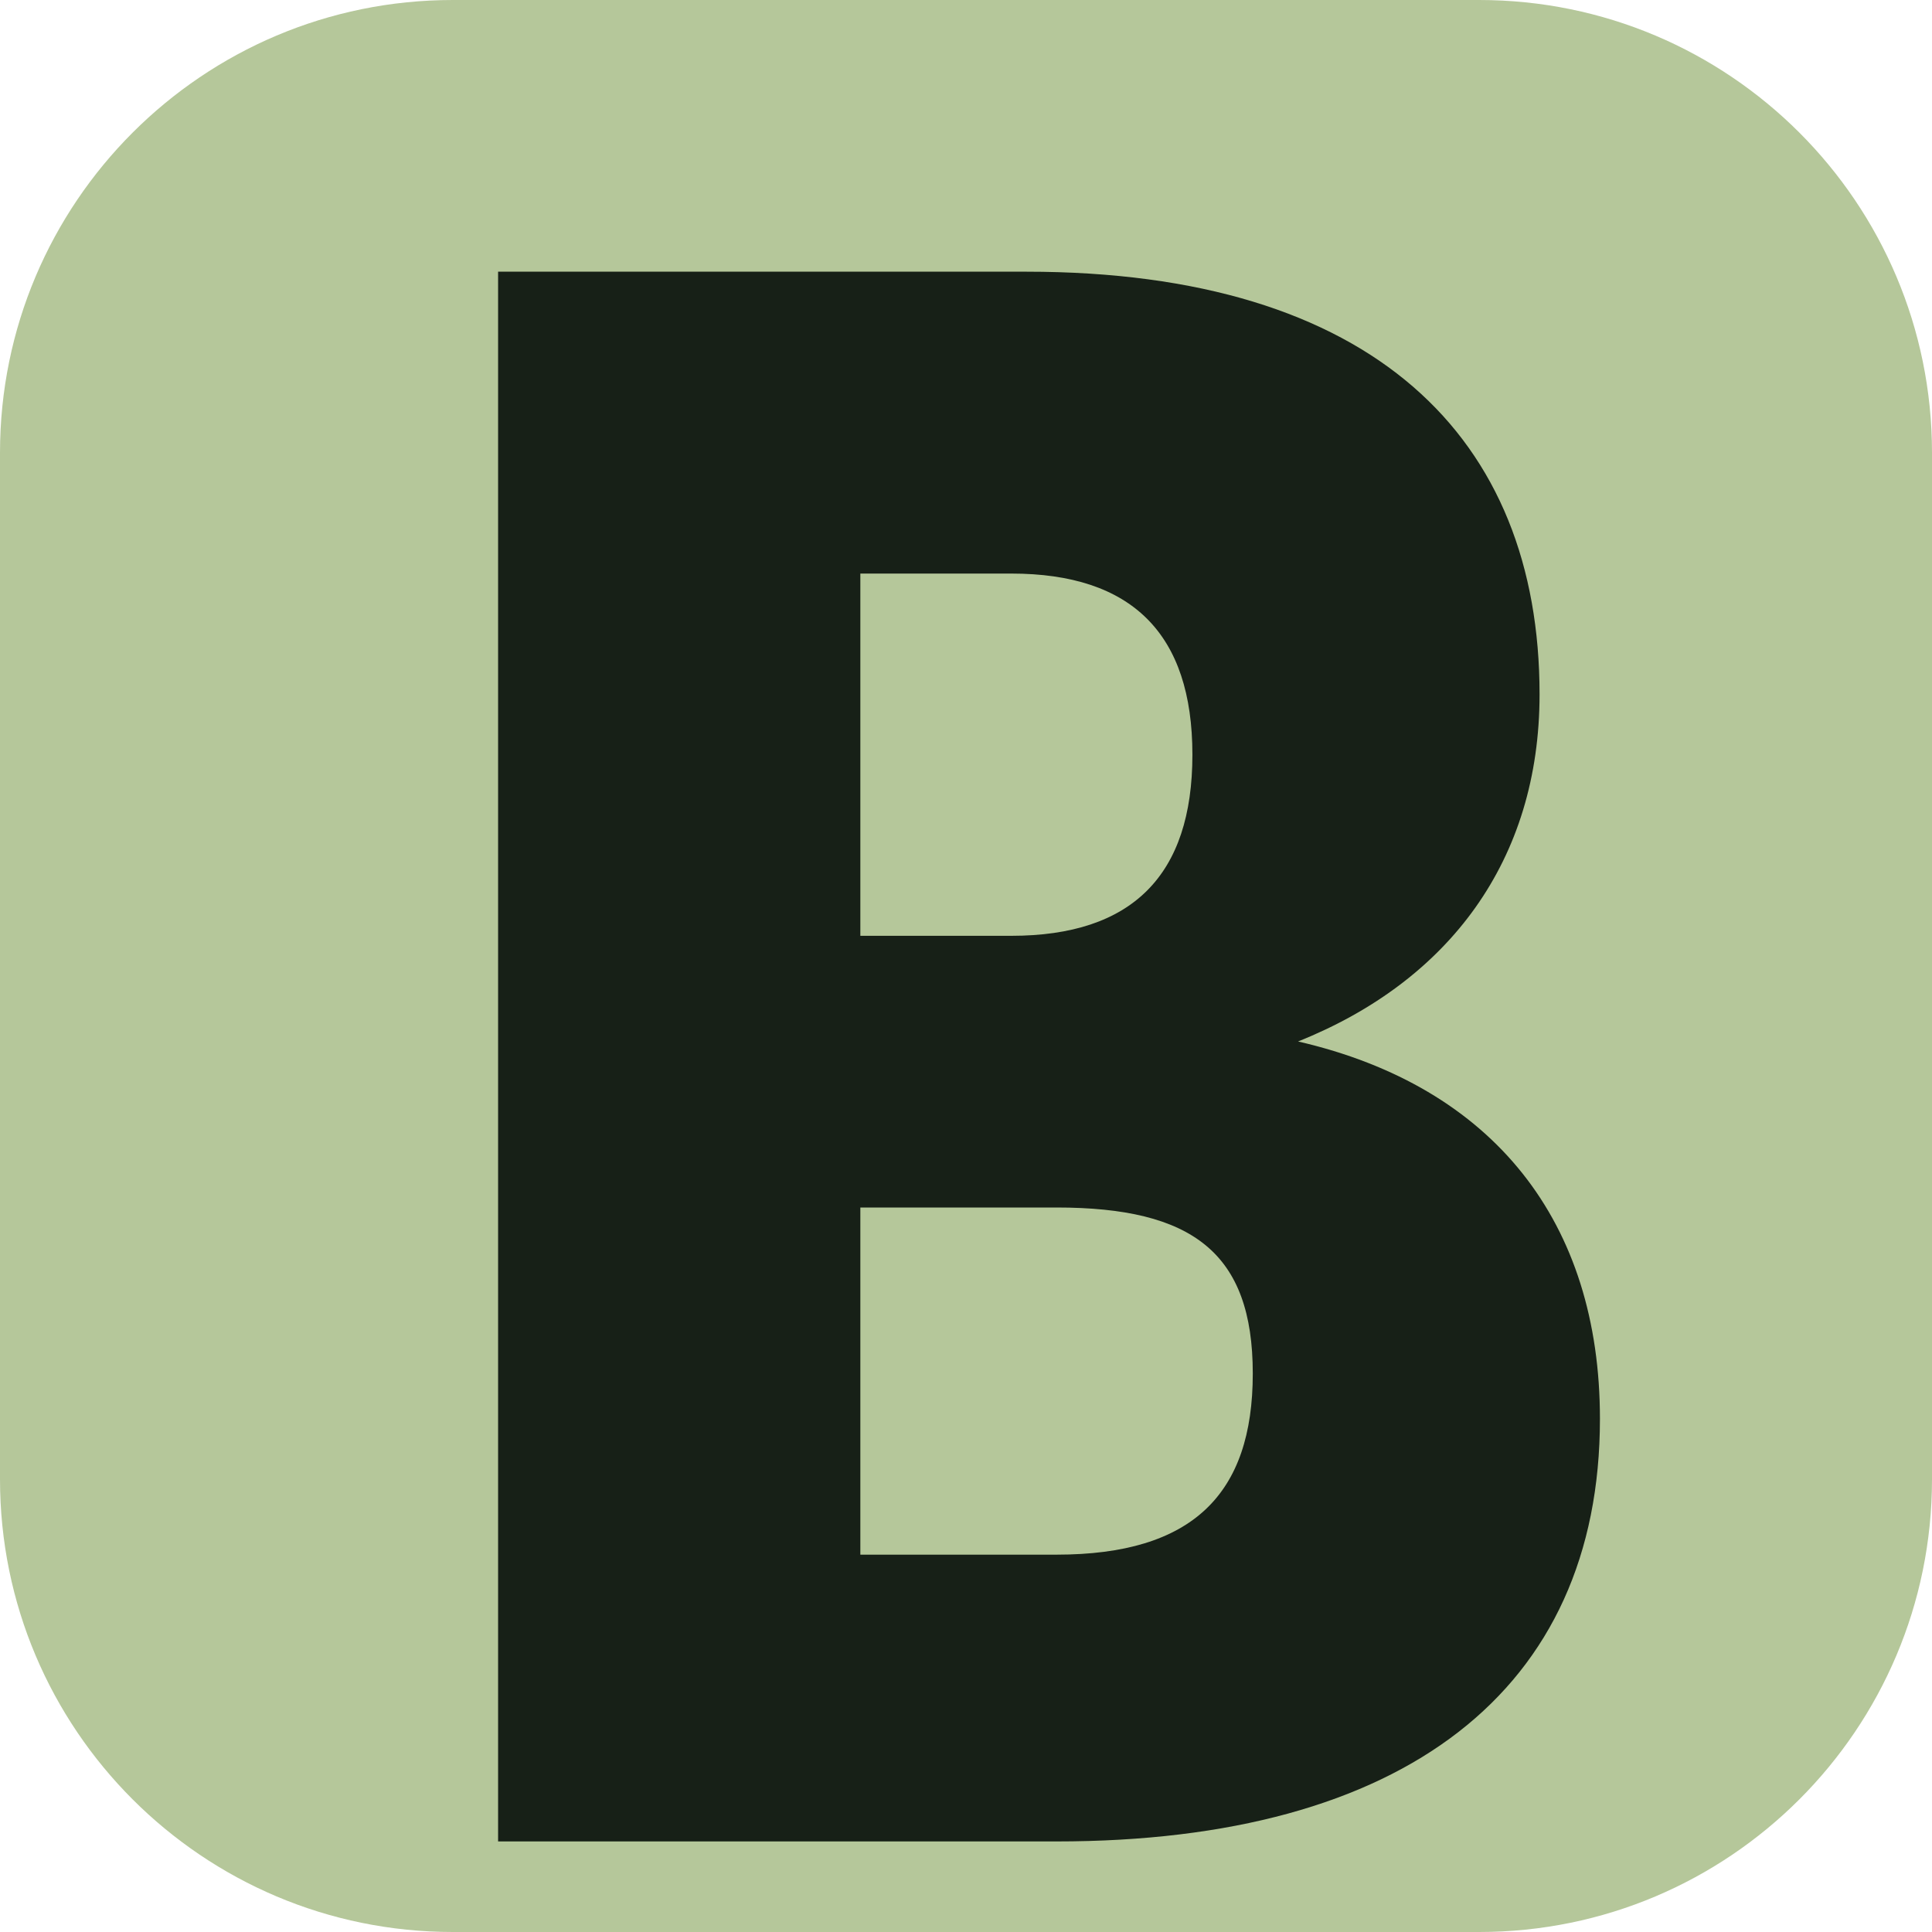
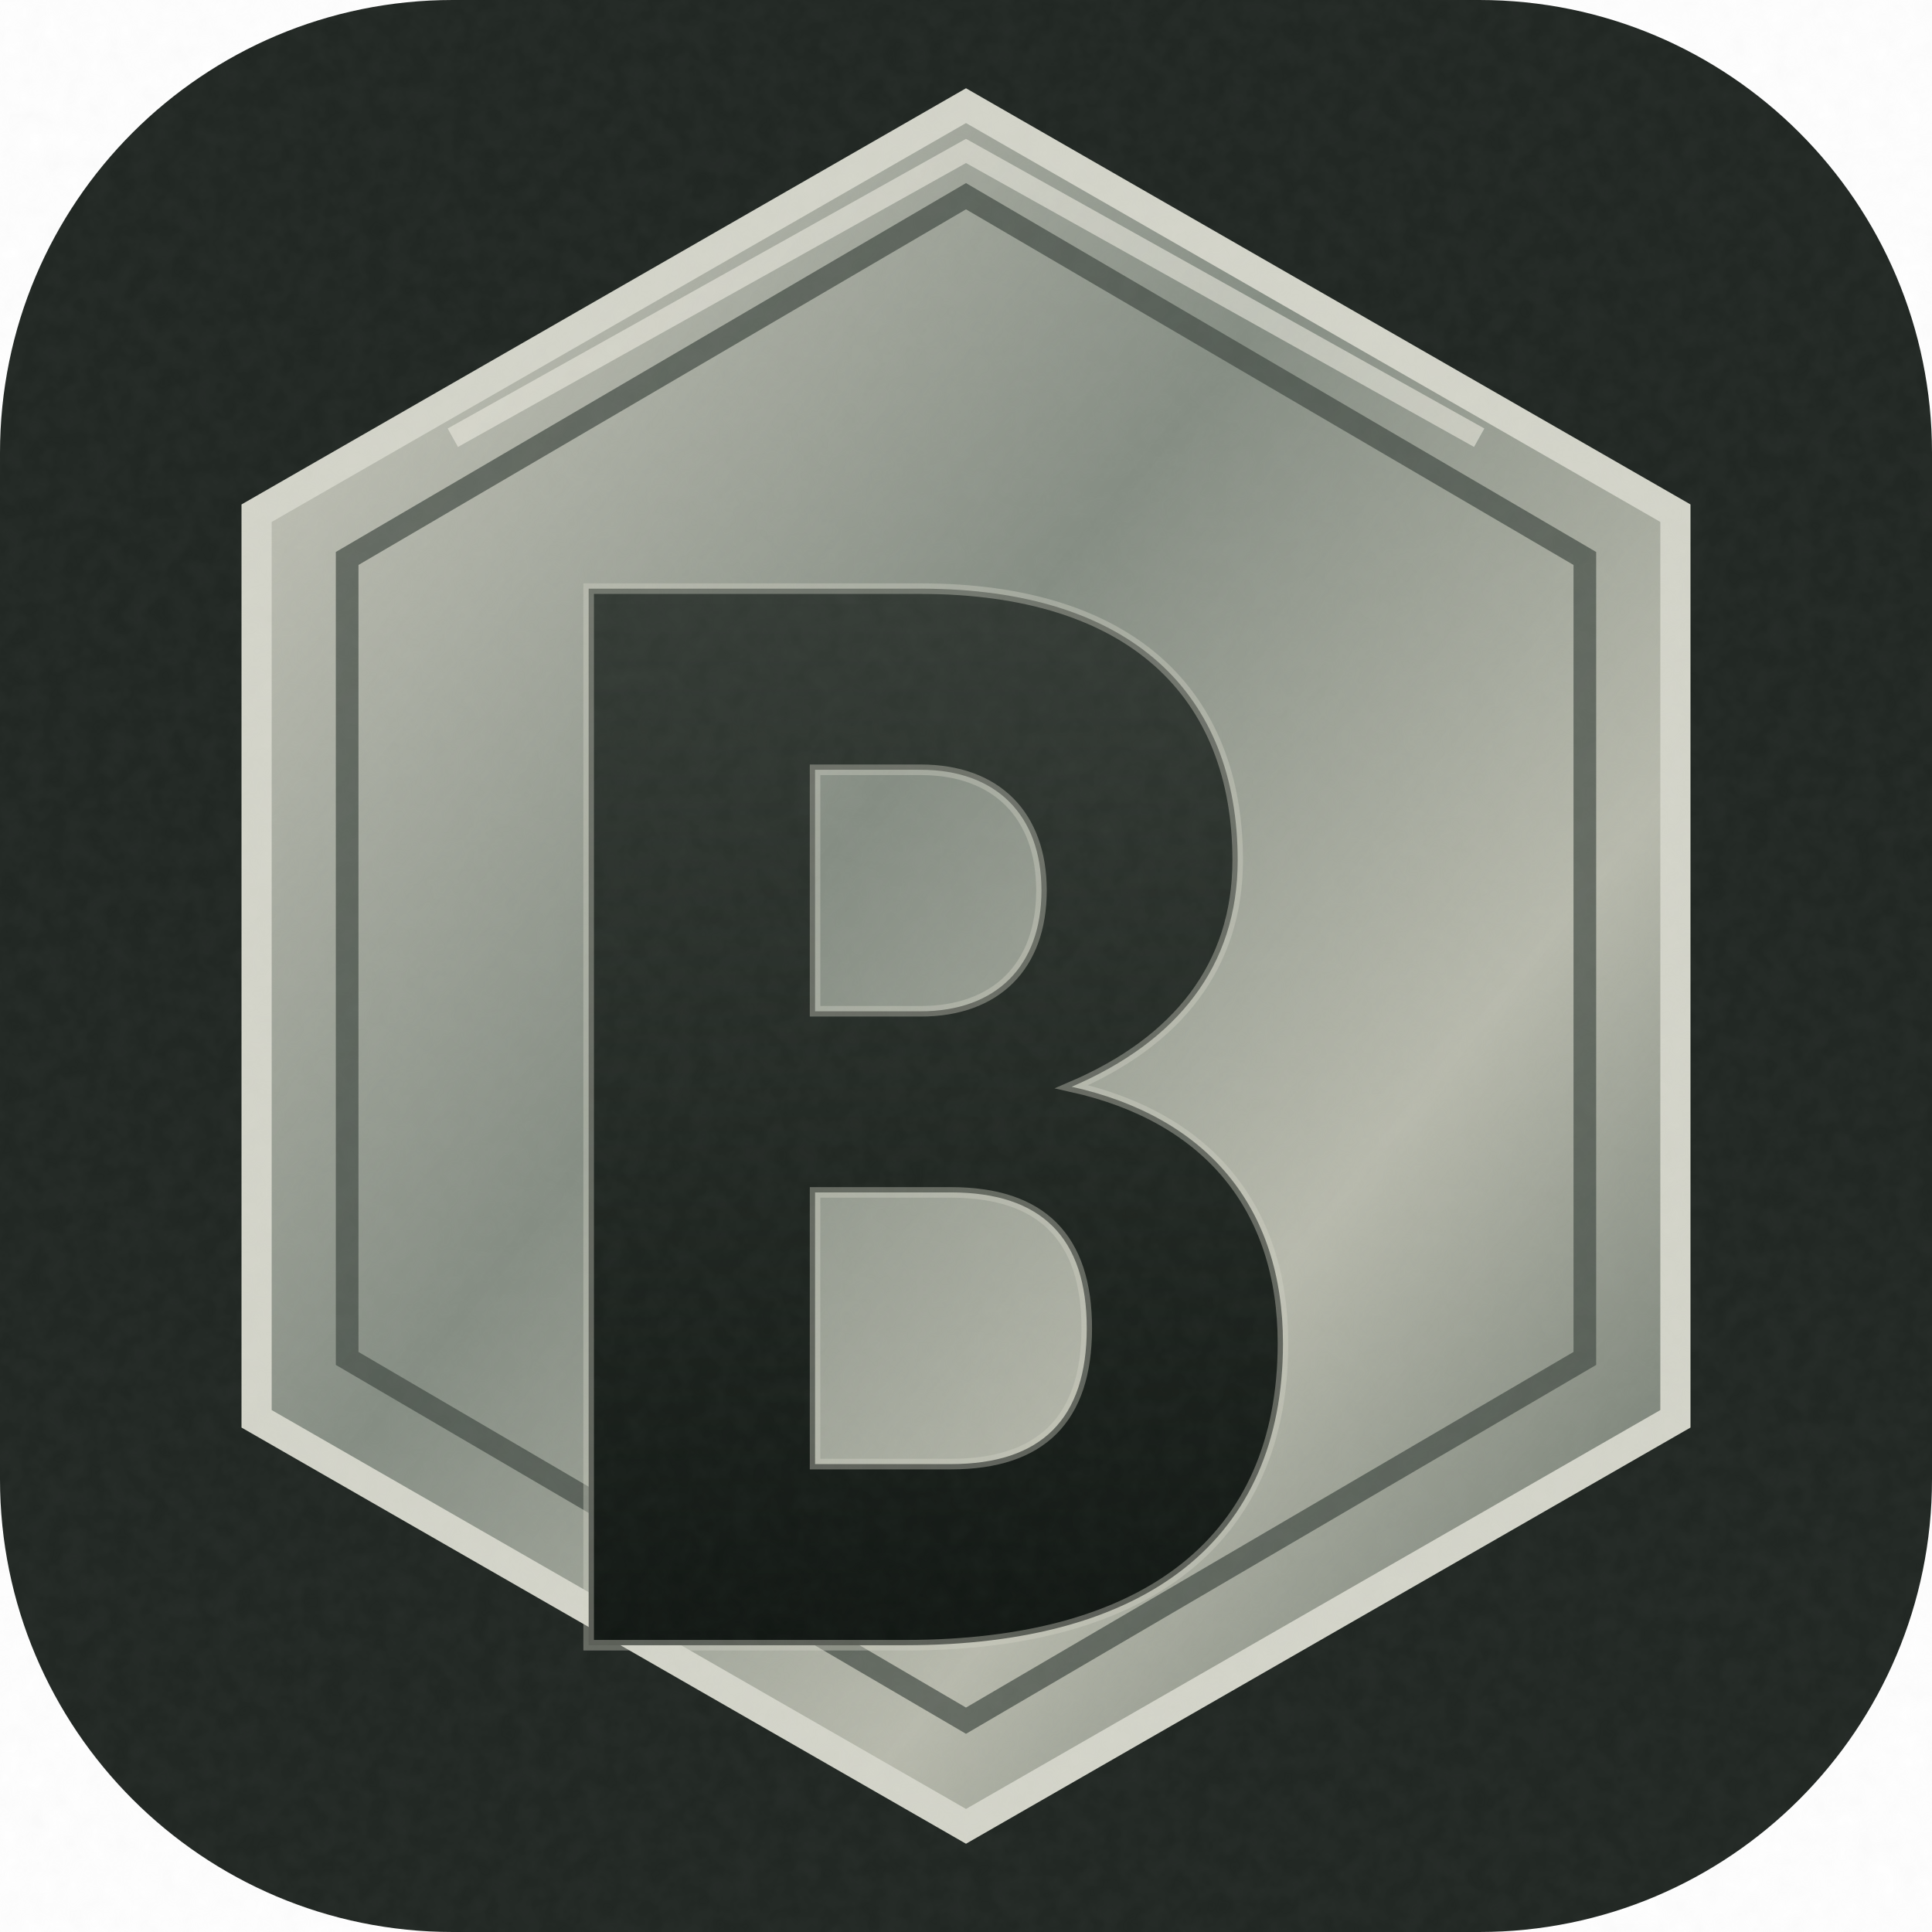
<svg xmlns="http://www.w3.org/2000/svg" viewBox="0 0 128 128">
-   <rect width="128" height="128" rx="30" fill="#b5c79a" />
-   <path d="M39 27h35c23 0 34 11 34 28 0 11-6 19-16 23 13 3 20 12 20 25 0 18-13 28-36 28H39V27zm24 20v24h10c8 0 12-4 12-12s-4-12-12-12H63zm0 42v23h13c9 0 13-4 13-12s-4-11-13-11H63z" fill="#172017" transform="translate(-6 -9)" />
+   <defs>
+     <linearGradient id="stone" x1="0" y1="0" x2="1" y2="1">
+       <stop stop-color="#d2d1c5" />
+       <stop offset=".42" stop-color="#858d83" />
+       <stop offset=".7" stop-color="#b8baad" />
+       <stop offset="1" stop-color="#59645b" />
+     </linearGradient>
+     <linearGradient id="cut" x1="0" y1="0" x2="0" y2="1">
+       <stop stop-color="#343b35" />
+       <stop offset="1" stop-color="#101612" />
+     </linearGradient>
+     <filter id="grain">
+       <feTurbulence type="fractalNoise" baseFrequency=".7" numOctaves="3" stitchTiles="stitch" />
+       <feColorMatrix values=".35 0 0 0 .2 .35 0 0 0 .2 .35 0 0 0 .2 0 0 0 .16 0" />
+     </filter>
+   </defs>
+   <rect width="128" height="128" rx="30" fill="#202622" />
+   <path d="M64 7 111 34v60l-47 27L17 94V34L64 7Z" fill="url(#stone)" stroke="#d4d5ca" stroke-width="2" />
+   <path d="m64 13 41 24v53l-41 24-41-24V37L64 13Z" fill="none" stroke="#424a43" stroke-opacity=".7" stroke-width="1.5" />
+   <path d="M39 39h22c14 0 21 7 21 18 0 7-4 12-11 15 9 2 14 8 14 17 0 13-9 20-25 20H39V39Zm15 12v16h7c5 0 8-3 8-8s-3-8-8-8h-7Zm0 28v18h9c6 0 9-3 9-9s-3-9-9-9h-9Z" fill="url(#cut)" stroke="#d6d5c9" stroke-opacity=".38" stroke-width=".7" />
+   <path d="M30 29 64 10l34 19" fill="none" stroke="#f1f0e6" stroke-opacity=".55" stroke-width="1.4" />
+   <rect width="128" height="128" rx="30" filter="url(#grain)" opacity=".35" />
</svg>
